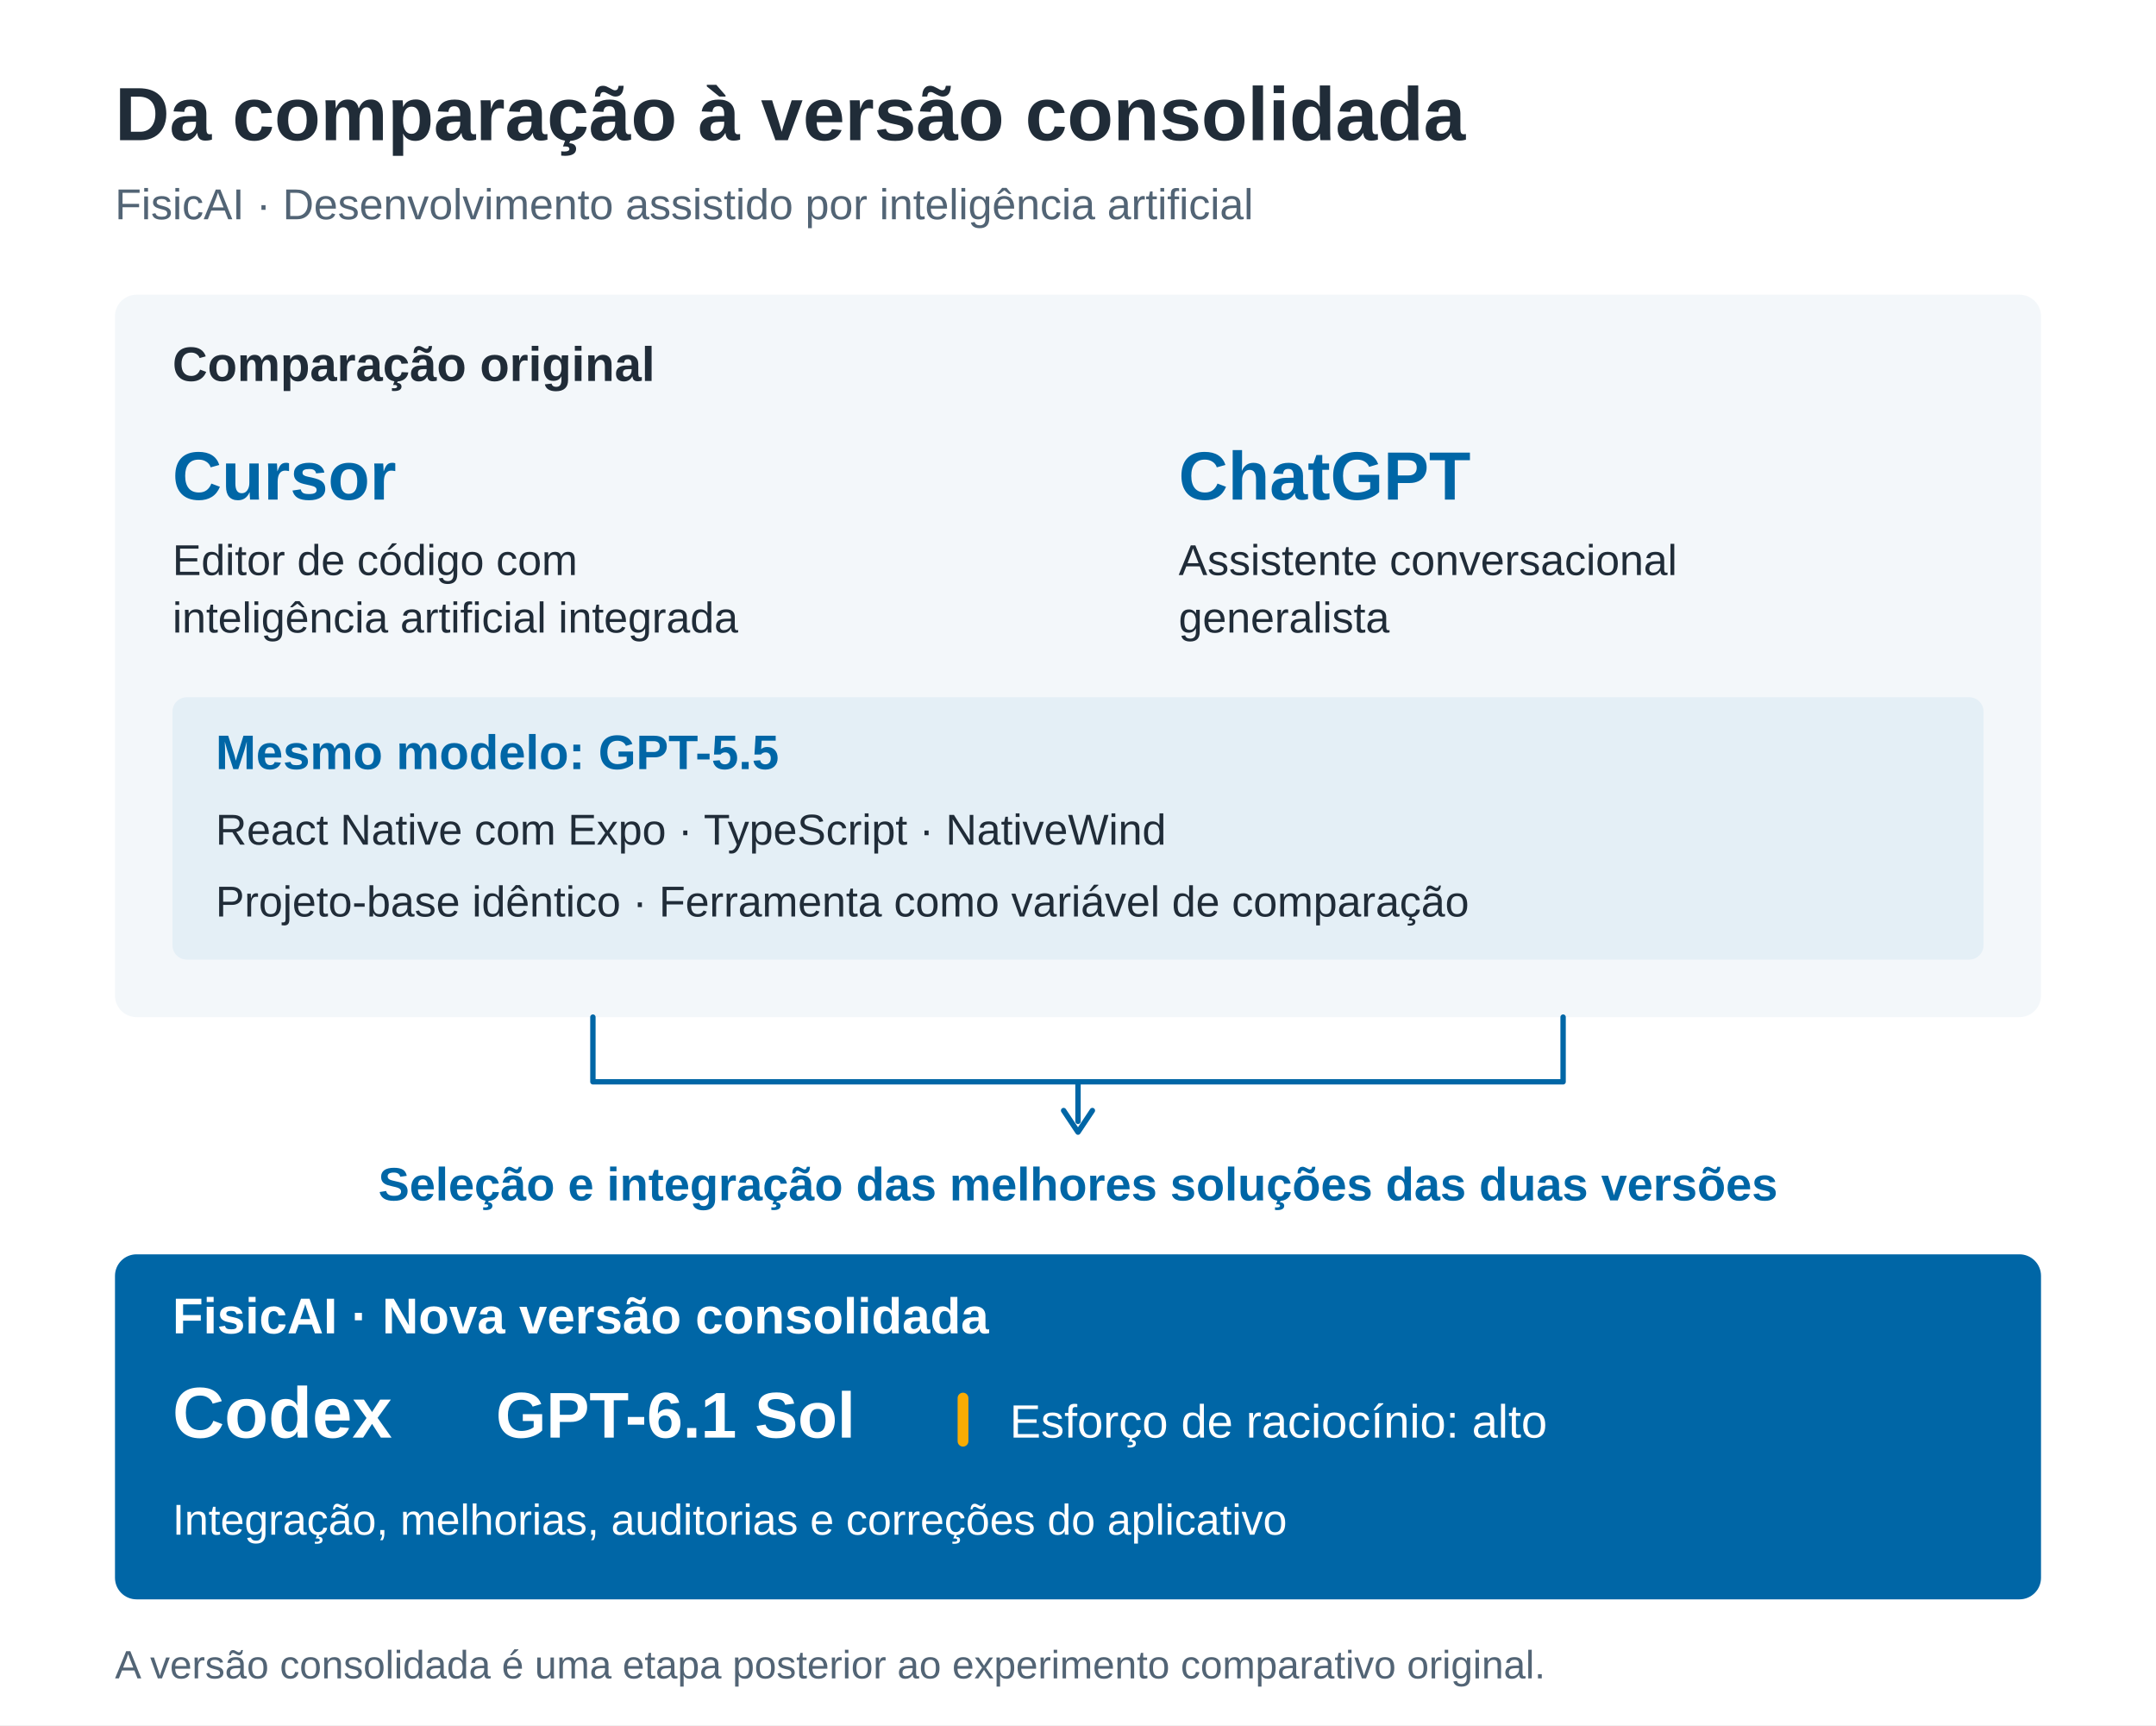
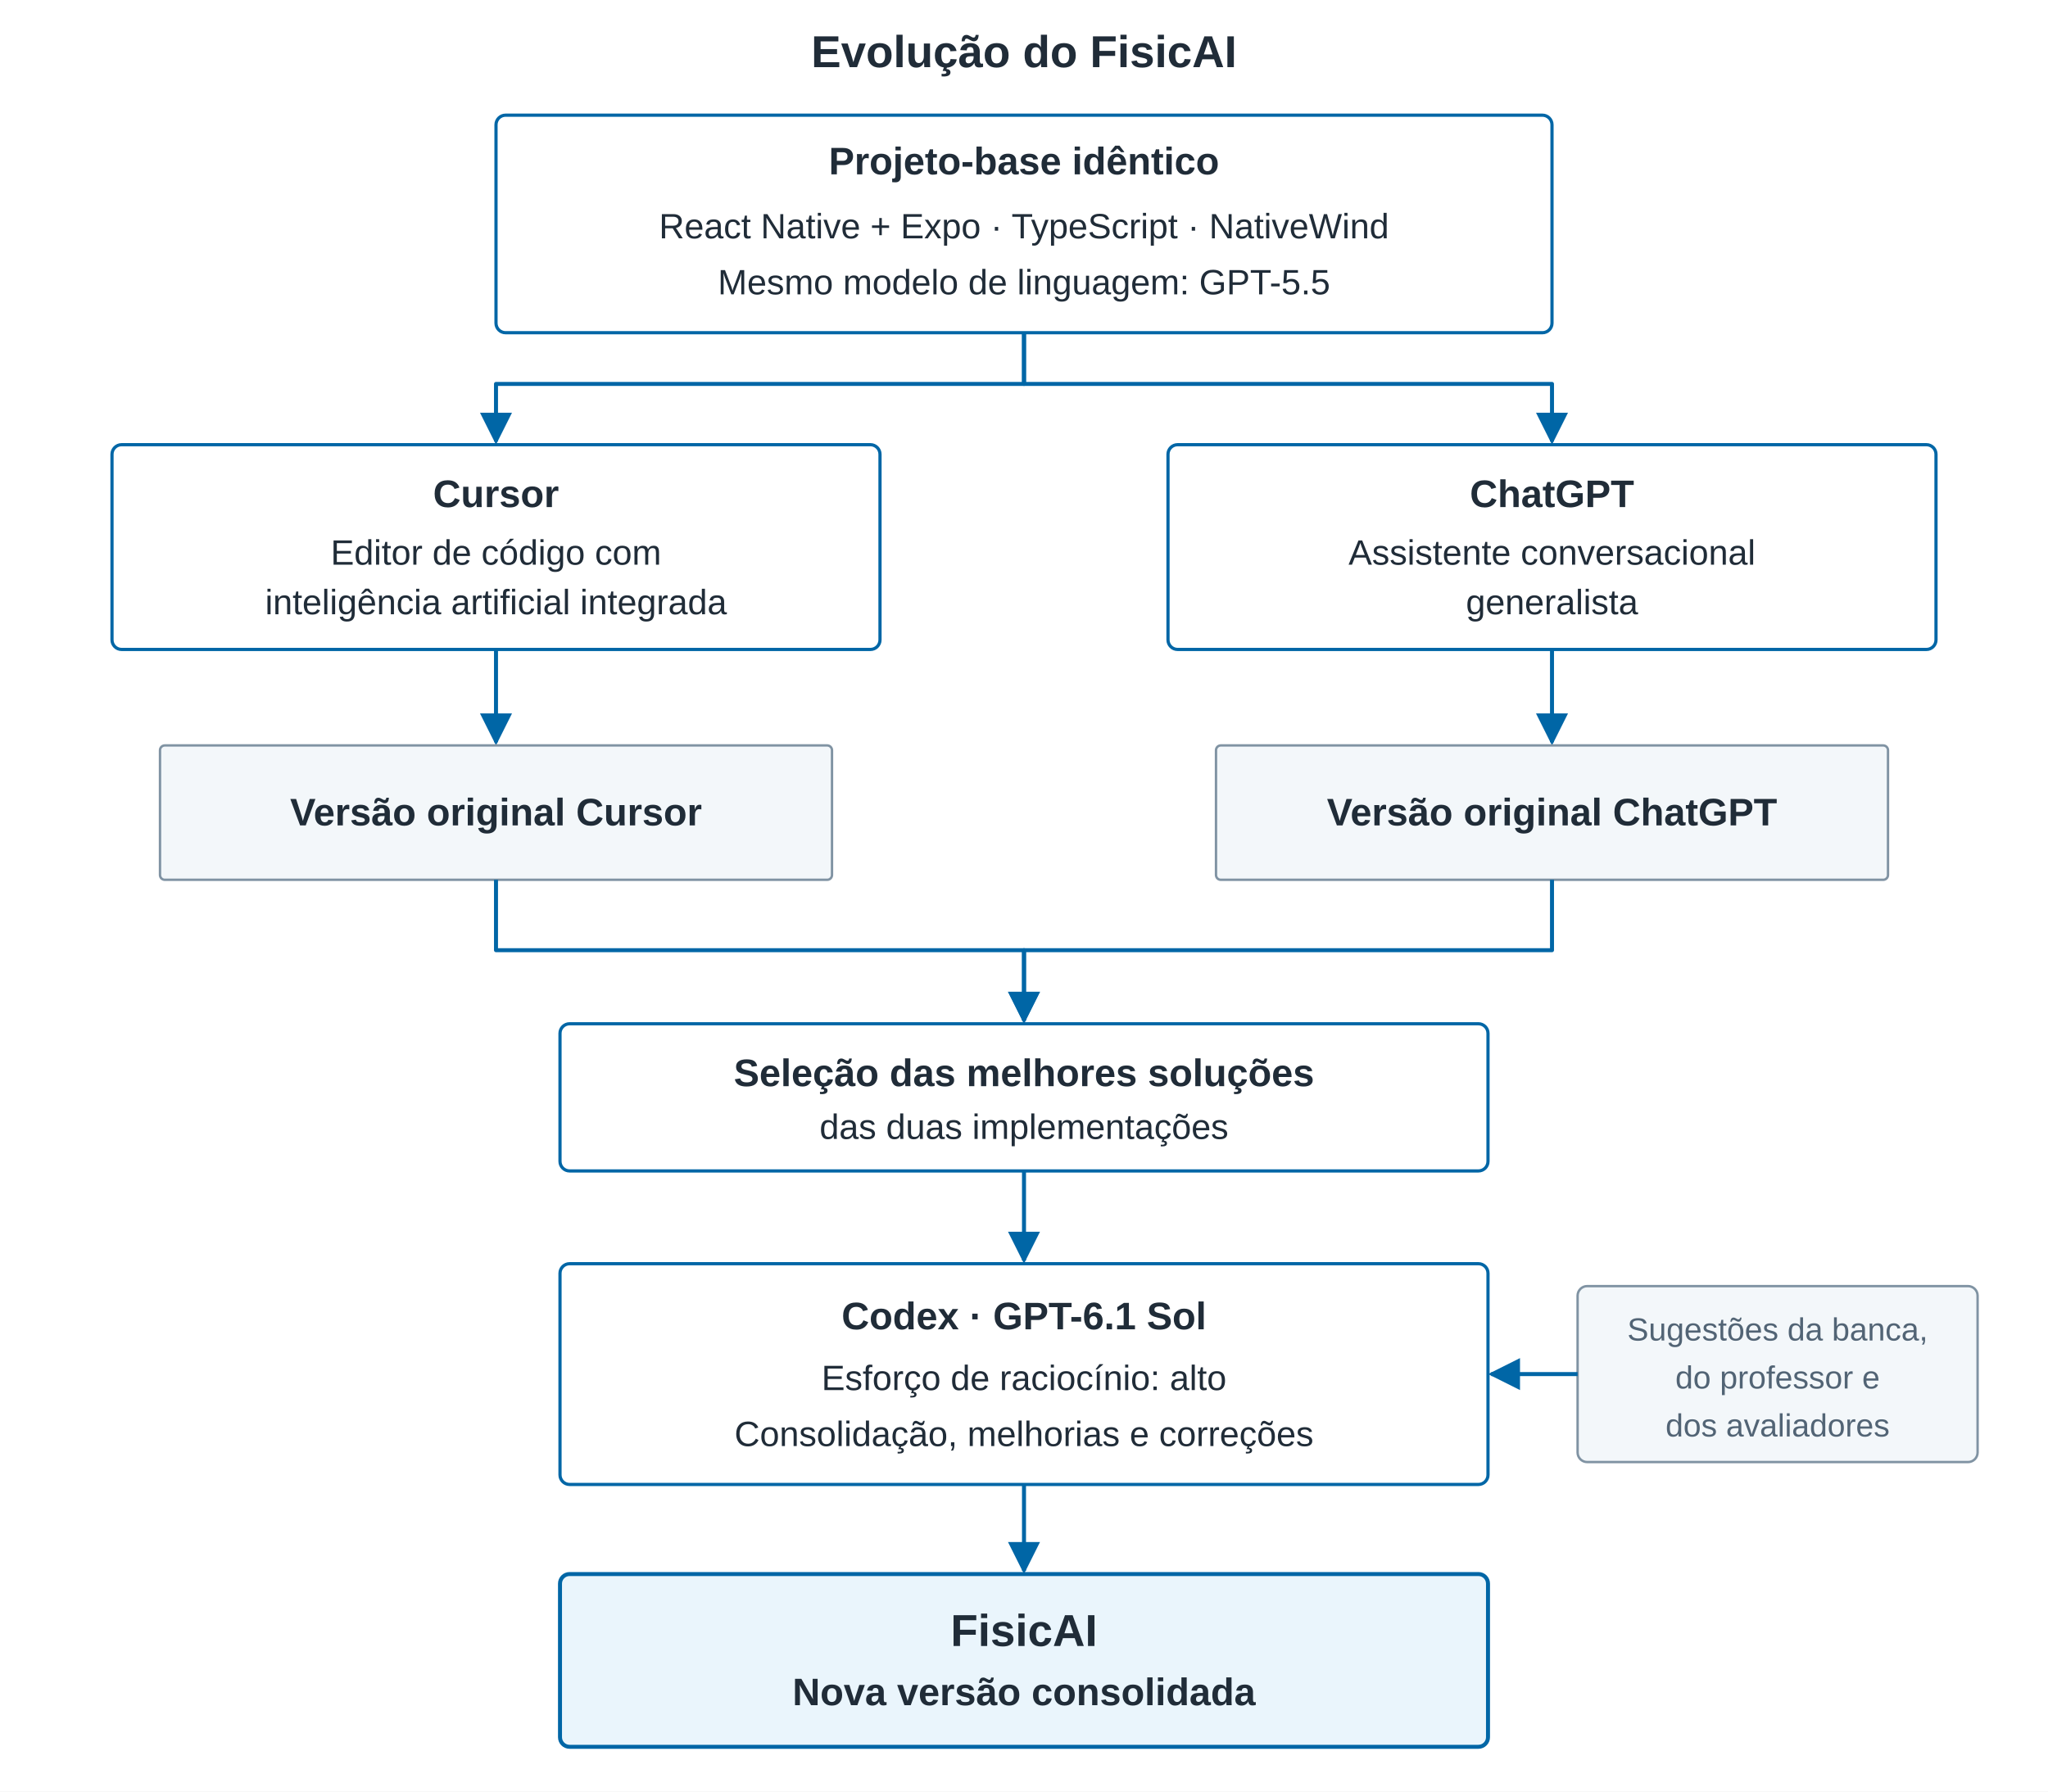
- <svg xmlns="http://www.w3.org/2000/svg" width="1200" height="960" viewBox="0 0 1200 960" role="img" aria-labelledby="title description">
-   <rect width="1200" height="960" fill="#FFFFFF" />
-   <g font-family="Arial, Helvetica, sans-serif">
-     <text x="64" y="78" fill="#202C38" font-size="42" font-weight="700">Da comparação à versão consolidada</text>
-     <text x="64" y="122" fill="#526475" font-size="24">FisicAI · Desenvolvimento assistido por inteligência artificial</text>
-     <rect x="64" y="164" width="1072" height="402" rx="12" fill="#F3F7FA" />
-     <text x="96" y="212" fill="#202C38" font-size="27" font-weight="700">Comparação original</text>
-     <text x="96" y="278" fill="#0066A6" font-size="38" font-weight="700">Cursor</text>
-     <text x="96" y="320" fill="#202C38" font-size="24">Editor de código com</text>
-     <text x="96" y="352" fill="#202C38" font-size="24">inteligência artificial integrada</text>
-     <text x="656" y="278" fill="#0066A6" font-size="38" font-weight="700">ChatGPT</text>
-     <text x="656" y="320" fill="#202C38" font-size="24">Assistente conversacional</text>
-     <text x="656" y="352" fill="#202C38" font-size="24">generalista</text>
-     <rect x="96" y="388" width="1008" height="146" rx="8" fill="#E4EFF6" />
-     <text x="120" y="428" fill="#0066A6" font-size="27" font-weight="700">Mesmo modelo: GPT-5.5</text>
-     <text x="120" y="470" fill="#202C38" font-size="24">React Native com Expo · TypeScript · NativeWind</text>
-     <text x="120" y="510" fill="#202C38" font-size="24">Projeto-base idêntico · Ferramenta como variável de comparação</text>
-     <path d="M330 566 V602 H870 V566 M600 602 V624" fill="none" stroke="#0066A6" stroke-width="3" stroke-linecap="round" stroke-linejoin="round" />
-     <path d="M592 618 L600 630 L608 618" fill="none" stroke="#0066A6" stroke-width="3" stroke-linecap="round" stroke-linejoin="round" />
-     <text x="600" y="668" text-anchor="middle" fill="#0066A6" font-size="26" font-weight="700">Seleção e integração das melhores soluções das duas versões</text>
-     <rect x="64" y="698" width="1072" height="192" rx="12" fill="#0066A6" />
-     <text x="96" y="742" fill="#FFFFFF" font-size="28" font-weight="700">FisicAI · Nova versão consolidada</text>
-     <text x="96" y="800" fill="#FFFFFF" font-size="40" font-weight="700">Codex</text>
-     <text x="276" y="800" fill="#FFFFFF" font-size="36" font-weight="700">GPT-6.1 Sol</text>
-     <rect x="533" y="775" width="6" height="30" rx="3" fill="#F9AC03" />
-     <text x="562" y="800" fill="#FFFFFF" font-size="26">Esforço de raciocínio: alto</text>
-     <text x="96" y="854" fill="#FFFFFF" font-size="24">Integração, melhorias, auditorias e correções do aplicativo</text>
-     <text x="64" y="934" fill="#526475" font-size="22">A versão consolidada é uma etapa posterior ao experimento comparativo original.</text>
+ <svg xmlns="http://www.w3.org/2000/svg" width="1280" height="1120" viewBox="0 0 1280 1120" role="img" aria-labelledby="title description">
+   <defs>
+     <marker id="arrow" viewBox="0 0 10 10" refX="9" refY="5" markerWidth="8" markerHeight="8" orient="auto">
+       <path d="M0 0 L10 5 L0 10 Z" fill="#0066A6" />
+     </marker>
+     <style>
+       text { font-family: Arial, Helvetica, sans-serif; text-anchor: middle; fill: #202C38; }
+       .heading { font-size: 28px; font-weight: 700; }
+       .label { font-size: 24px; font-weight: 700; }
+       .body { font-size: 22px; }
+       .small { font-size: 20px; fill: #526475; }
+       .node { fill: #FFFFFF; stroke: #0066A6; stroke-width: 2; }
+       .artifact { fill: #F3F7FA; stroke: #8093A3; stroke-width: 1.5; }
+       .connector { fill: none; stroke: #0066A6; stroke-width: 2.5; stroke-linejoin: round; marker-end: url(#arrow); }
+     </style>
+   </defs>
+   <rect width="1280" height="1120" fill="#FFFFFF" />
+   <text x="640" y="42" class="heading">Evolução do FisicAI</text>
+   <g id="common-base">
+     <rect x="310" y="72" width="660" height="136" rx="6" class="node" />
+     <text x="640" y="109" class="label">Projeto-base idêntico</text>
+     <text x="640" y="149" class="body">React Native + Expo · TypeScript · NativeWind</text>
+     <text x="640" y="184" class="body">Mesmo modelo de linguagem: GPT-5.5</text>
+   </g>
+   <path d="M640 208 V240 H310 V276" class="connector" />
+   <path d="M640 208 V240 H970 V276" class="connector" />
+   <g id="cursor-tool">
+     <rect x="70" y="278" width="480" height="128" rx="6" class="node" />
+     <text x="310" y="317" class="label">Cursor</text>
+     <text x="310" y="353" class="body">Editor de código com</text>
+     <text x="310" y="384" class="body">inteligência artificial integrada</text>
+   </g>
+   <g id="chatgpt-tool">
+     <rect x="730" y="278" width="480" height="128" rx="6" class="node" />
+     <text x="970" y="317" class="label">ChatGPT</text>
+     <text x="970" y="353" class="body">Assistente conversacional</text>
+     <text x="970" y="384" class="body">generalista</text>
+   </g>
+   <path d="M310 406 V464" class="connector" />
+   <path d="M970 406 V464" class="connector" />
+   <g id="original-versions">
+     <rect x="100" y="466" width="420" height="84" rx="3" class="artifact" />
+     <text x="310" y="516" class="label">Versão original Cursor</text>
+     <rect x="760" y="466" width="420" height="84" rx="3" class="artifact" />
+     <text x="970" y="516" class="label">Versão original ChatGPT</text>
+   </g>
+   <path d="M310 550 V594 H640 V638" class="connector" />
+   <path d="M970 550 V594 H640 V638" class="connector" />
+   <g id="selection">
+     <rect x="350" y="640" width="580" height="92" rx="6" class="node" />
+     <text x="640" y="679" class="label">Seleção das melhores soluções</text>
+     <text x="640" y="712" class="body">das duas implementações</text>
+   </g>
+   <path d="M640 732 V788" class="connector" />
+   <g id="codex-consolidation">
+     <rect x="350" y="790" width="580" height="138" rx="6" class="node" />
+     <text x="640" y="831" class="label">Codex · GPT-6.1 Sol</text>
+     <text x="640" y="869" class="body">Esforço de raciocínio: alto</text>
+     <text x="640" y="904" class="body">Consolidação, melhorias e correções</text>
+   </g>
+   <g id="reviewer-feedback">
+     <rect x="986" y="804" width="250" height="110" rx="6" class="artifact" />
+     <text x="1111" y="838" class="small">Sugestões da banca,</text>
+     <text x="1111" y="868" class="small">do professor e</text>
+     <text x="1111" y="898" class="small">dos avaliadores</text>
+   </g>
+   <path d="M986 859 H932" class="connector" />
+   <path d="M640 928 V982" class="connector" />
+   <g id="consolidated-version">
+     <rect x="350" y="984" width="580" height="108" rx="6" fill="#EAF5FC" stroke="#0066A6" stroke-width="2.5" />
+     <text x="640" y="1029" class="heading">FisicAI</text>
+     <text x="640" y="1066" class="label">Nova versão consolidada</text>
  </g>
</svg>
